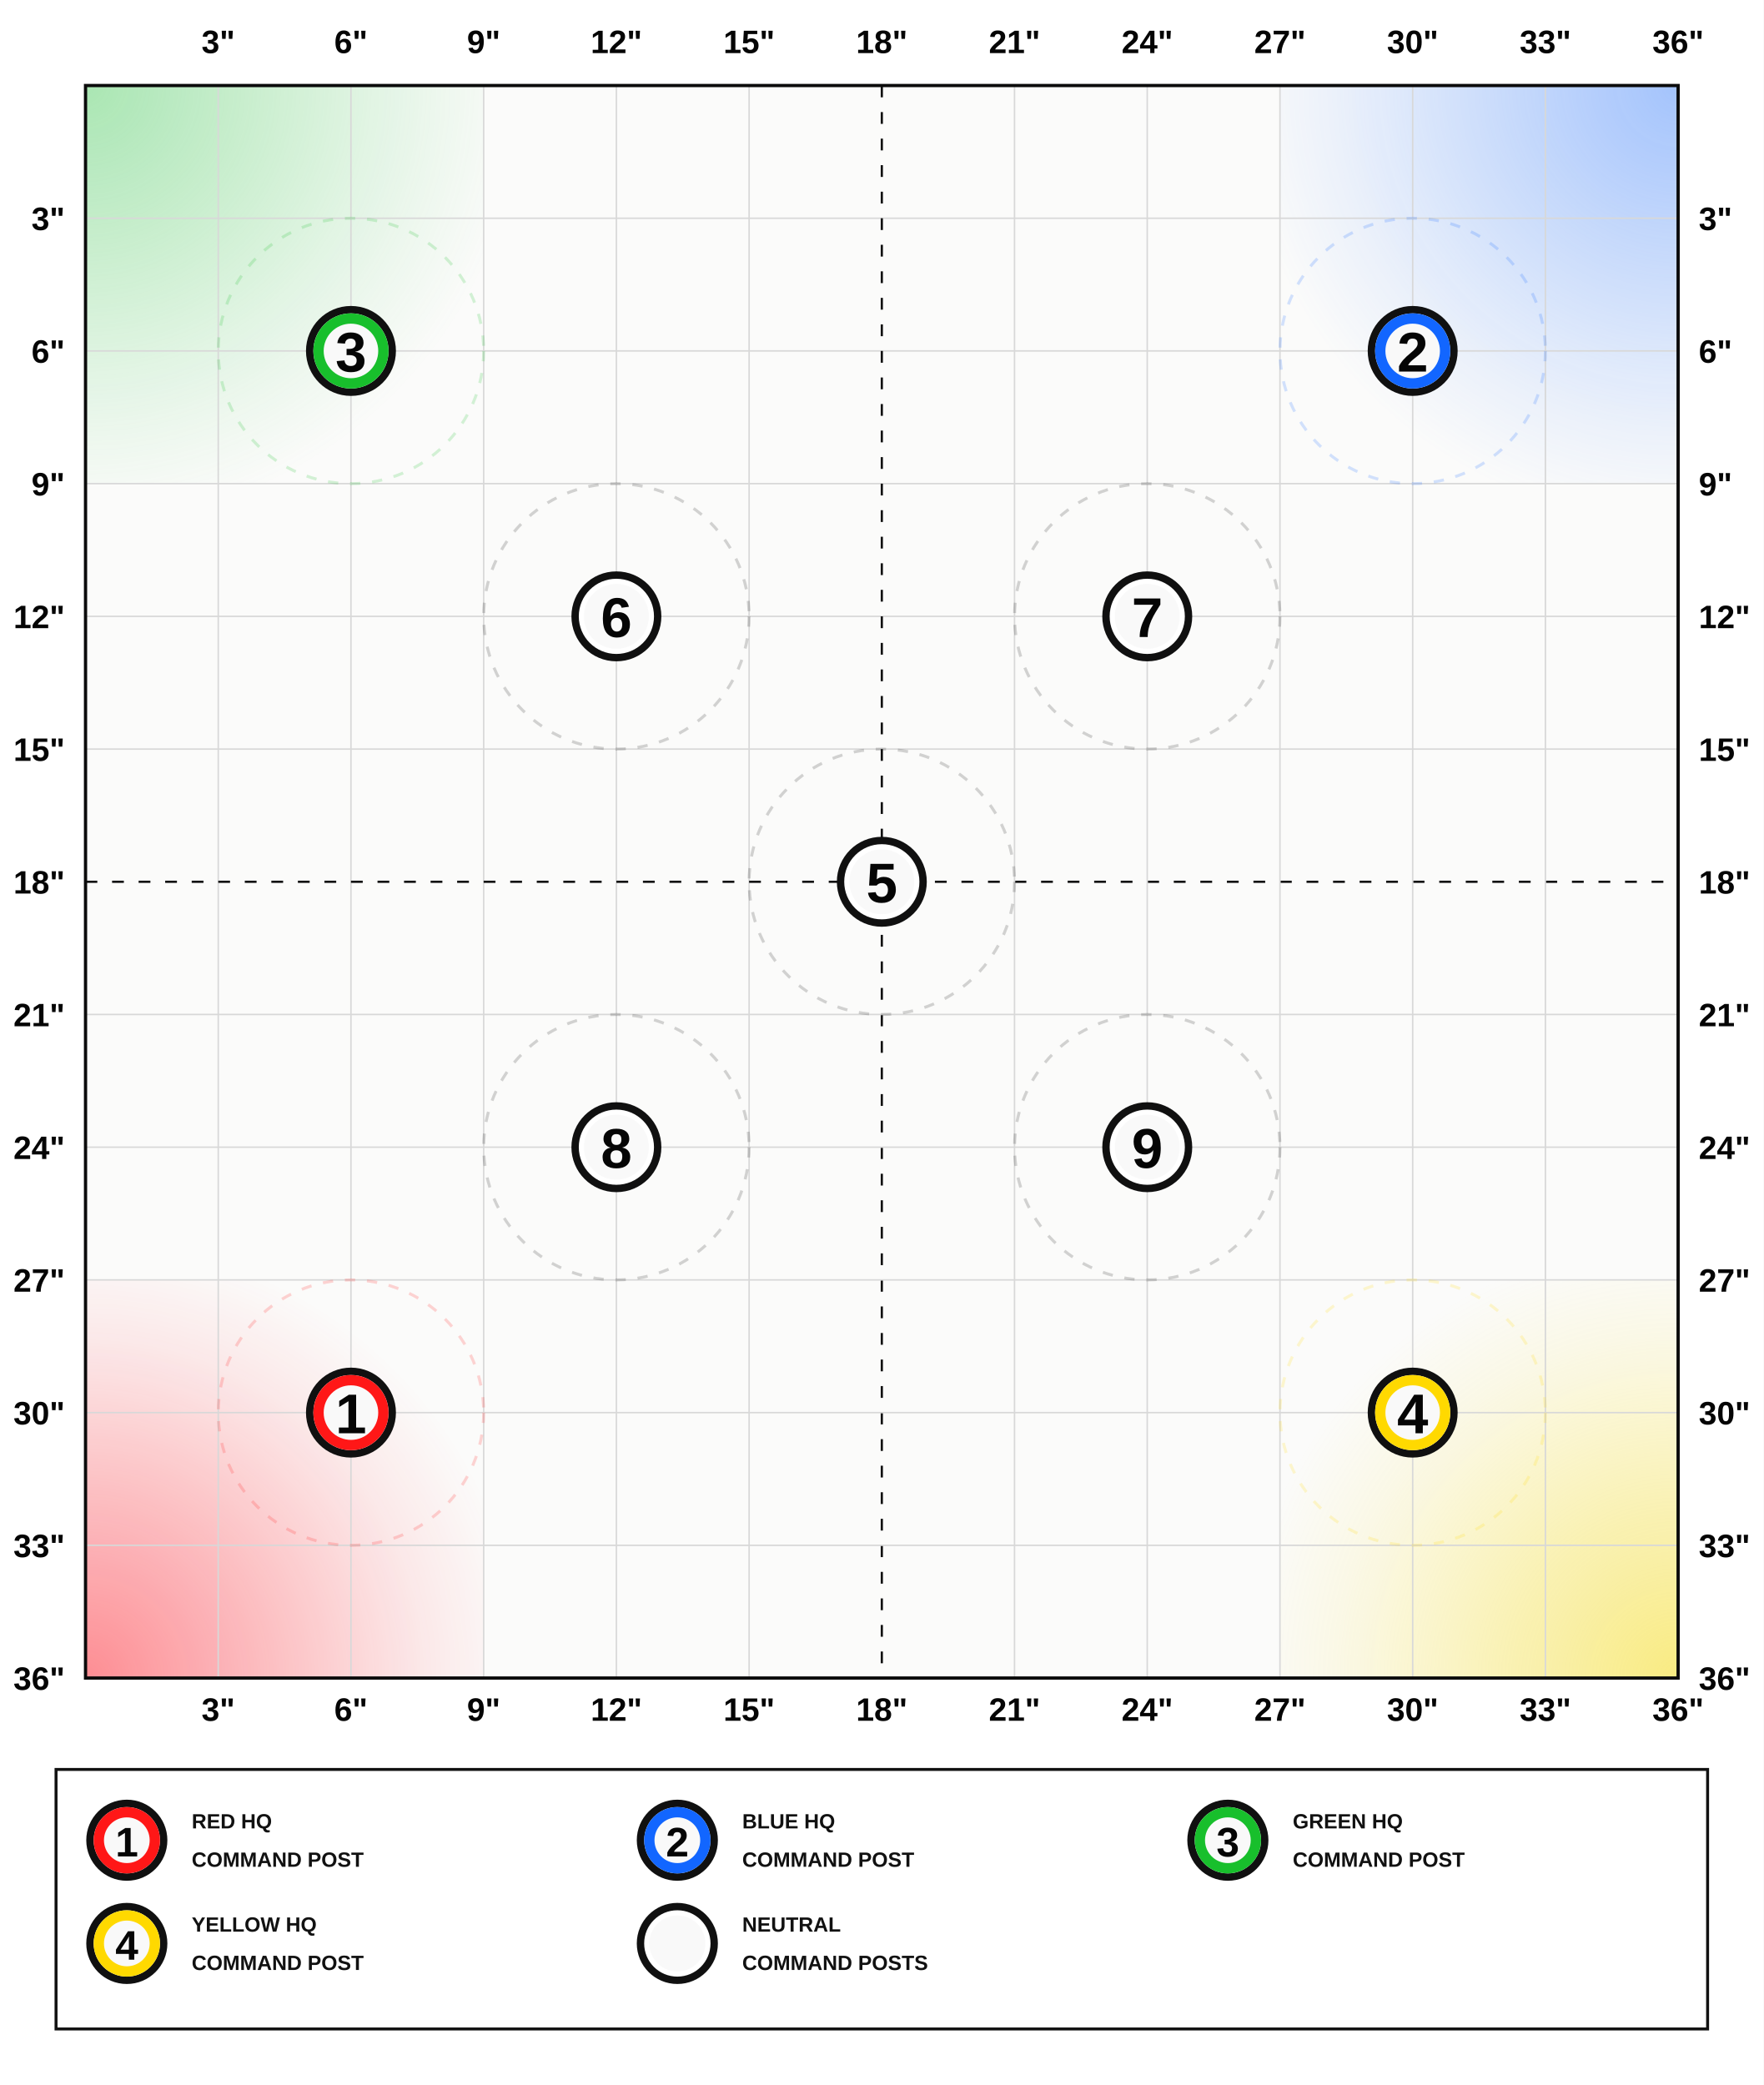
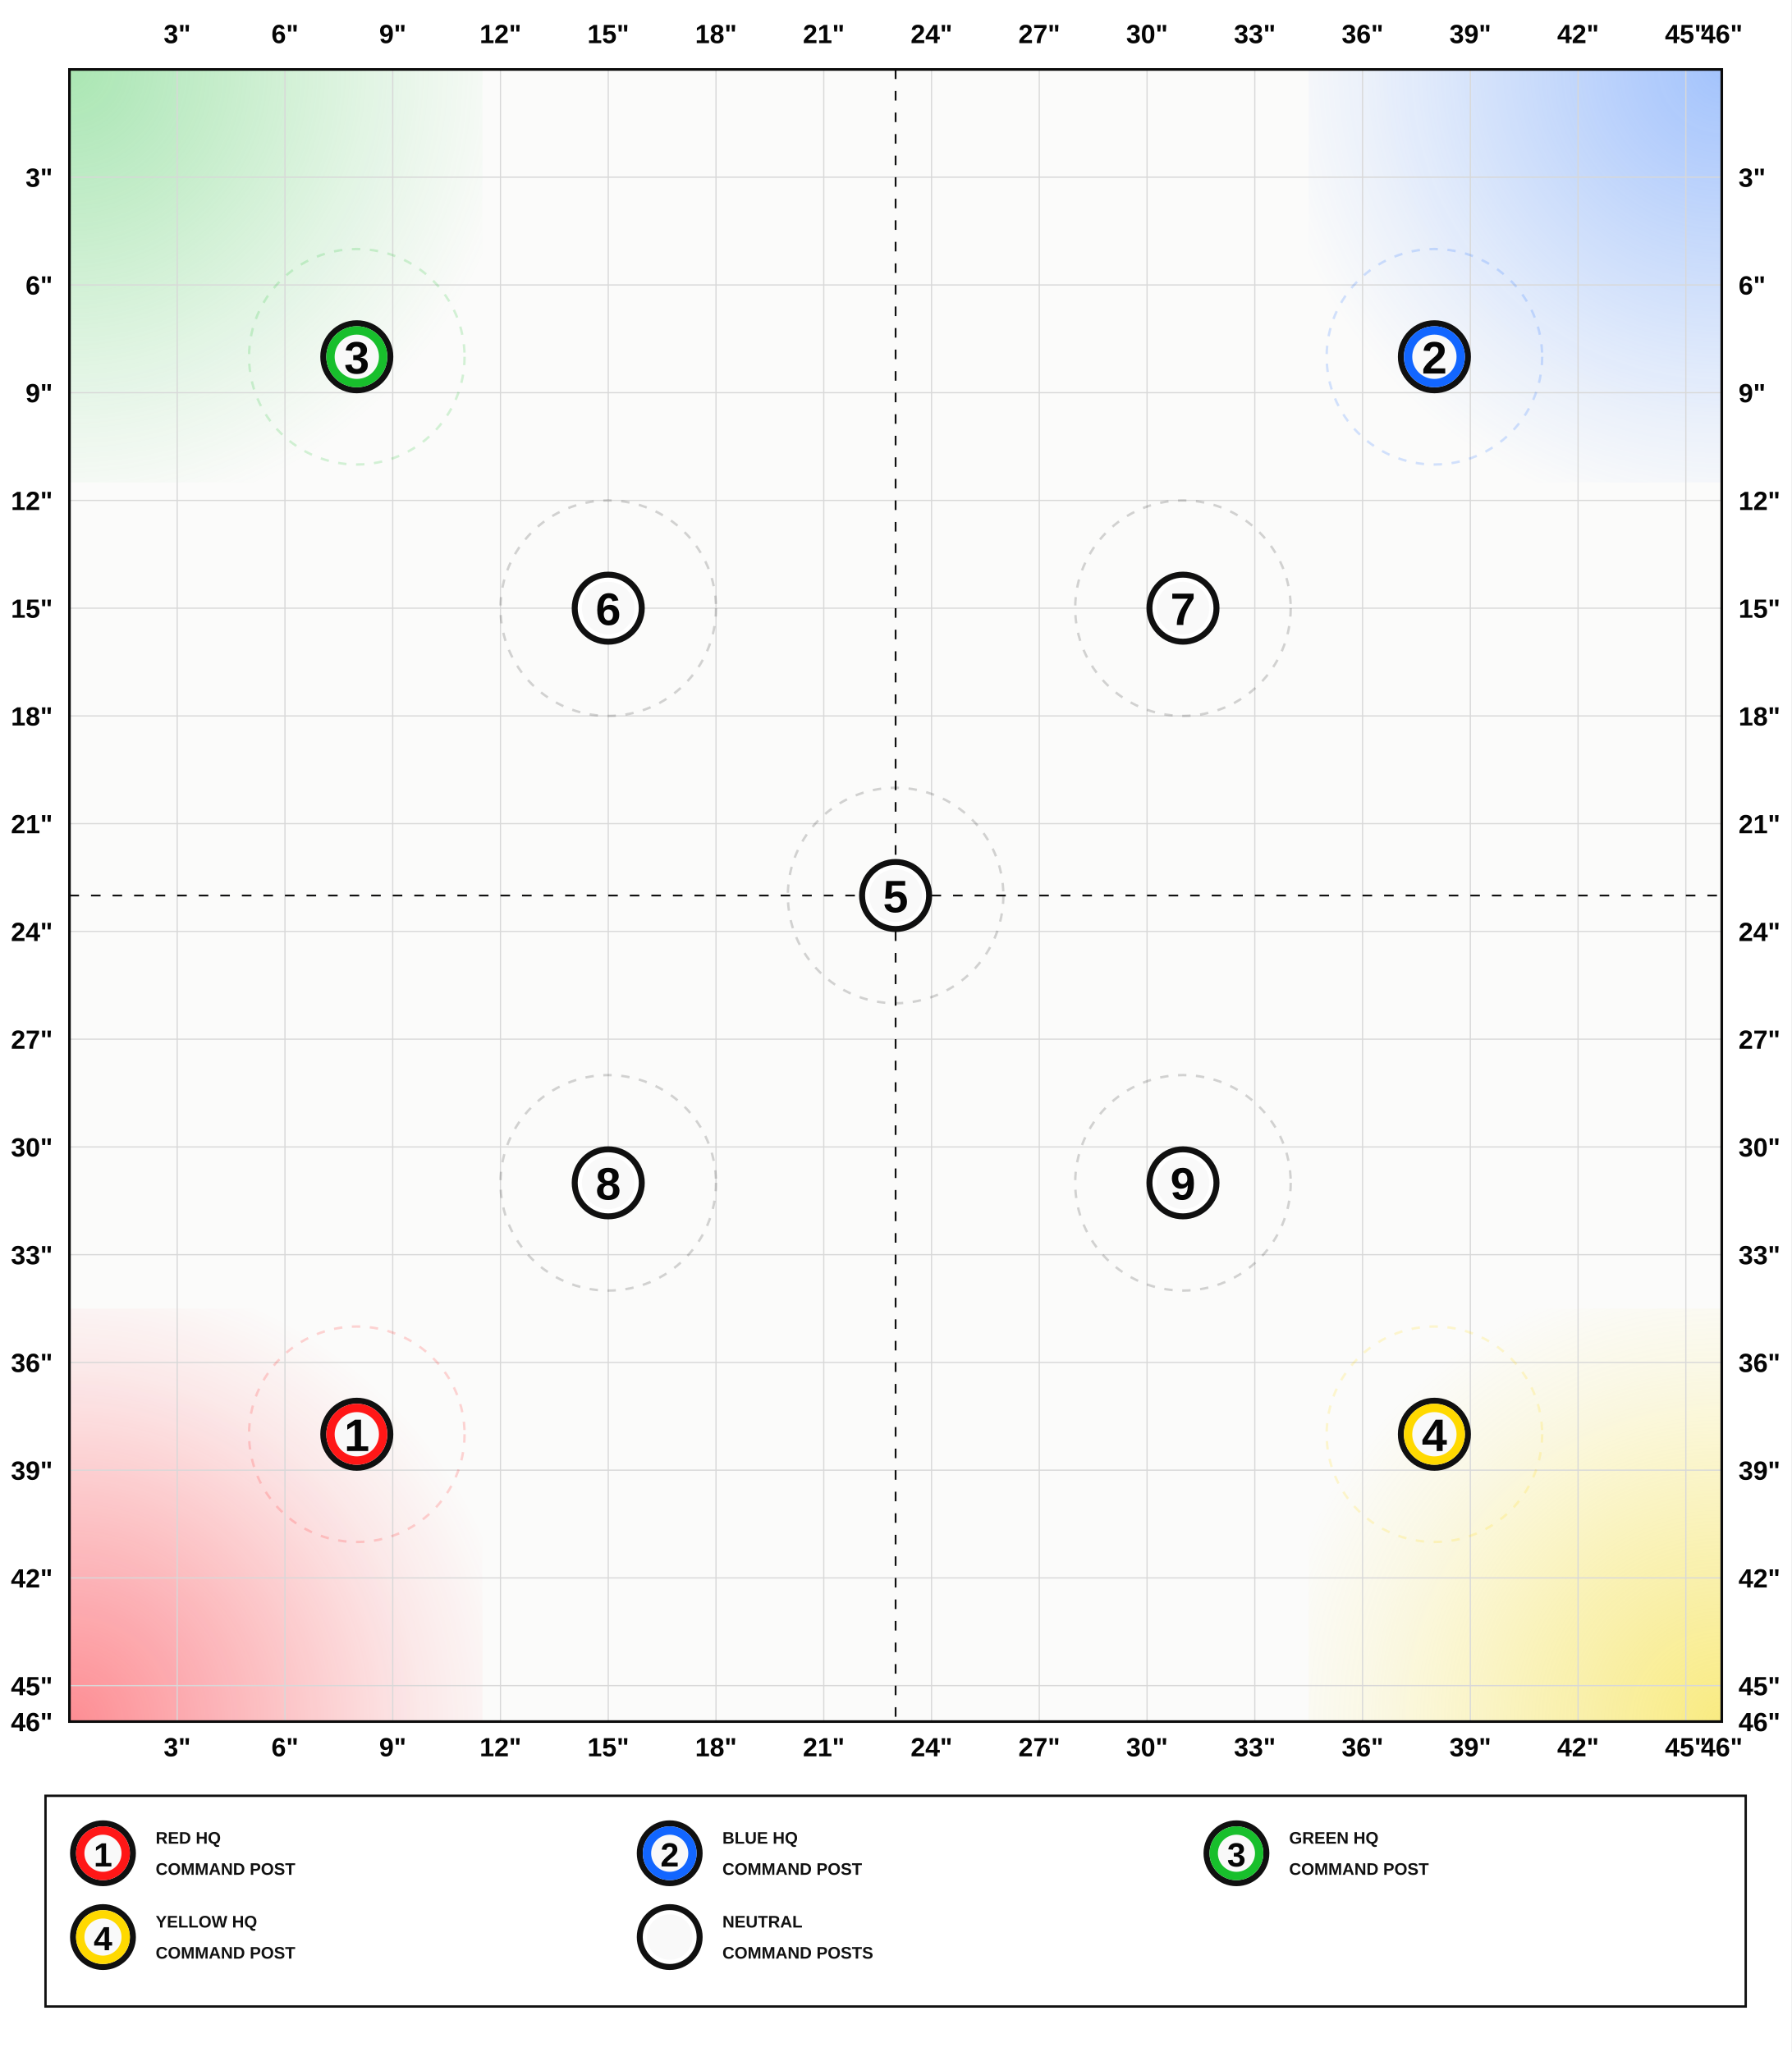
- <svg xmlns="http://www.w3.org/2000/svg" width="1196" height="1414" viewBox="0 0 1196 1414" role="img" aria-labelledby="title desc">
+ <svg xmlns="http://www.w3.org/2000/svg" width="1496" height="1714" viewBox="0 0 1496 1714" role="img" aria-labelledby="title desc">
  <defs>
    <radialGradient id="zone-red" cx="0%" cy="100%" r="110%">
      <stop offset="0%" stop-color="#ff1f2d" stop-opacity="0.5" />
      <stop offset="78%" stop-color="#ff1f2d" stop-opacity="0.08" />
      <stop offset="100%" stop-color="#ff1f2d" stop-opacity="0" />
    </radialGradient>
    <radialGradient id="zone-blue" cx="100%" cy="0%" r="110%">
      <stop offset="0%" stop-color="#347cff" stop-opacity="0.44" />
      <stop offset="78%" stop-color="#347cff" stop-opacity="0.08" />
      <stop offset="100%" stop-color="#347cff" stop-opacity="0" />
    </radialGradient>
    <radialGradient id="zone-green" cx="0%" cy="0%" r="110%">
      <stop offset="0%" stop-color="#39c950" stop-opacity="0.42" />
      <stop offset="78%" stop-color="#39c950" stop-opacity="0.08" />
      <stop offset="100%" stop-color="#39c950" stop-opacity="0" />
    </radialGradient>
    <radialGradient id="zone-yellow" cx="100%" cy="100%" r="110%">
      <stop offset="0%" stop-color="#f6d900" stop-opacity="0.48" />
      <stop offset="78%" stop-color="#f6d900" stop-opacity="0.08" />
      <stop offset="100%" stop-color="#f6d900" stop-opacity="0" />
    </radialGradient>
  </defs>
  <rect width="100%" height="100%" fill="#ffffff" />
  <text x="148" y="36" class="measure top" font-family="Arial, Helvetica, sans-serif" font-size="22" font-weight="900" fill="#050505" text-anchor="middle">3"</text>
-   <text x="148" y="1167" class="measure bottom" font-family="Arial, Helvetica, sans-serif" font-size="22" font-weight="900" fill="#050505" text-anchor="middle">3"</text>
+   <text x="148" y="1467" class="measure bottom" font-family="Arial, Helvetica, sans-serif" font-size="22" font-weight="900" fill="#050505" text-anchor="middle">3"</text>
+   <text x="238" y="36" class="measure top" font-family="Arial, Helvetica, sans-serif" font-size="22" font-weight="900" fill="#050505" text-anchor="middle">6"</text>
+   <text x="238" y="1467" class="measure bottom" font-family="Arial, Helvetica, sans-serif" font-size="22" font-weight="900" fill="#050505" text-anchor="middle">6"</text>
+   <text x="328" y="36" class="measure top" font-family="Arial, Helvetica, sans-serif" font-size="22" font-weight="900" fill="#050505" text-anchor="middle">9"</text>
+   <text x="328" y="1467" class="measure bottom" font-family="Arial, Helvetica, sans-serif" font-size="22" font-weight="900" fill="#050505" text-anchor="middle">9"</text>
+   <text x="418" y="36" class="measure top" font-family="Arial, Helvetica, sans-serif" font-size="22" font-weight="900" fill="#050505" text-anchor="middle">12"</text>
+   <text x="418" y="1467" class="measure bottom" font-family="Arial, Helvetica, sans-serif" font-size="22" font-weight="900" fill="#050505" text-anchor="middle">12"</text>
+   <text x="508" y="36" class="measure top" font-family="Arial, Helvetica, sans-serif" font-size="22" font-weight="900" fill="#050505" text-anchor="middle">15"</text>
+   <text x="508" y="1467" class="measure bottom" font-family="Arial, Helvetica, sans-serif" font-size="22" font-weight="900" fill="#050505" text-anchor="middle">15"</text>
+   <text x="598" y="36" class="measure top" font-family="Arial, Helvetica, sans-serif" font-size="22" font-weight="900" fill="#050505" text-anchor="middle">18"</text>
+   <text x="598" y="1467" class="measure bottom" font-family="Arial, Helvetica, sans-serif" font-size="22" font-weight="900" fill="#050505" text-anchor="middle">18"</text>
+   <text x="688" y="36" class="measure top" font-family="Arial, Helvetica, sans-serif" font-size="22" font-weight="900" fill="#050505" text-anchor="middle">21"</text>
+   <text x="688" y="1467" class="measure bottom" font-family="Arial, Helvetica, sans-serif" font-size="22" font-weight="900" fill="#050505" text-anchor="middle">21"</text>
+   <text x="778" y="36" class="measure top" font-family="Arial, Helvetica, sans-serif" font-size="22" font-weight="900" fill="#050505" text-anchor="middle">24"</text>
+   <text x="778" y="1467" class="measure bottom" font-family="Arial, Helvetica, sans-serif" font-size="22" font-weight="900" fill="#050505" text-anchor="middle">24"</text>
+   <text x="868" y="36" class="measure top" font-family="Arial, Helvetica, sans-serif" font-size="22" font-weight="900" fill="#050505" text-anchor="middle">27"</text>
+   <text x="868" y="1467" class="measure bottom" font-family="Arial, Helvetica, sans-serif" font-size="22" font-weight="900" fill="#050505" text-anchor="middle">27"</text>
+   <text x="958" y="36" class="measure top" font-family="Arial, Helvetica, sans-serif" font-size="22" font-weight="900" fill="#050505" text-anchor="middle">30"</text>
+   <text x="958" y="1467" class="measure bottom" font-family="Arial, Helvetica, sans-serif" font-size="22" font-weight="900" fill="#050505" text-anchor="middle">30"</text>
+   <text x="1048" y="36" class="measure top" font-family="Arial, Helvetica, sans-serif" font-size="22" font-weight="900" fill="#050505" text-anchor="middle">33"</text>
+   <text x="1048" y="1467" class="measure bottom" font-family="Arial, Helvetica, sans-serif" font-size="22" font-weight="900" fill="#050505" text-anchor="middle">33"</text>
+   <text x="1138" y="36" class="measure top" font-family="Arial, Helvetica, sans-serif" font-size="22" font-weight="900" fill="#050505" text-anchor="middle">36"</text>
+   <text x="1138" y="1467" class="measure bottom" font-family="Arial, Helvetica, sans-serif" font-size="22" font-weight="900" fill="#050505" text-anchor="middle">36"</text>
+   <text x="1228" y="36" class="measure top" font-family="Arial, Helvetica, sans-serif" font-size="22" font-weight="900" fill="#050505" text-anchor="middle">39"</text>
+   <text x="1228" y="1467" class="measure bottom" font-family="Arial, Helvetica, sans-serif" font-size="22" font-weight="900" fill="#050505" text-anchor="middle">39"</text>
+   <text x="1318" y="36" class="measure top" font-family="Arial, Helvetica, sans-serif" font-size="22" font-weight="900" fill="#050505" text-anchor="middle">42"</text>
+   <text x="1318" y="1467" class="measure bottom" font-family="Arial, Helvetica, sans-serif" font-size="22" font-weight="900" fill="#050505" text-anchor="middle">42"</text>
+   <text x="1408" y="36" class="measure top" font-family="Arial, Helvetica, sans-serif" font-size="22" font-weight="900" fill="#050505" text-anchor="middle">45"</text>
+   <text x="1408" y="1467" class="measure bottom" font-family="Arial, Helvetica, sans-serif" font-size="22" font-weight="900" fill="#050505" text-anchor="middle">45"</text>
+   <text x="1438" y="36" class="measure top" font-family="Arial, Helvetica, sans-serif" font-size="22" font-weight="900" fill="#050505" text-anchor="middle">46"</text>
+   <text x="1438" y="1467" class="measure bottom" font-family="Arial, Helvetica, sans-serif" font-size="22" font-weight="900" fill="#050505" text-anchor="middle">46"</text>
  <text x="44" y="156" class="measure left" font-family="Arial, Helvetica, sans-serif" font-size="22" font-weight="900" fill="#050505" text-anchor="end">3"</text>
-   <text x="1152" y="156" class="measure right" font-family="Arial, Helvetica, sans-serif" font-size="22" font-weight="900" fill="#050505" text-anchor="start">3"</text>
-   <text x="238" y="36" class="measure top" font-family="Arial, Helvetica, sans-serif" font-size="22" font-weight="900" fill="#050505" text-anchor="middle">6"</text>
-   <text x="238" y="1167" class="measure bottom" font-family="Arial, Helvetica, sans-serif" font-size="22" font-weight="900" fill="#050505" text-anchor="middle">6"</text>
+   <text x="1452" y="156" class="measure right" font-family="Arial, Helvetica, sans-serif" font-size="22" font-weight="900" fill="#050505" text-anchor="start">3"</text>
  <text x="44" y="246" class="measure left" font-family="Arial, Helvetica, sans-serif" font-size="22" font-weight="900" fill="#050505" text-anchor="end">6"</text>
-   <text x="1152" y="246" class="measure right" font-family="Arial, Helvetica, sans-serif" font-size="22" font-weight="900" fill="#050505" text-anchor="start">6"</text>
-   <text x="328" y="36" class="measure top" font-family="Arial, Helvetica, sans-serif" font-size="22" font-weight="900" fill="#050505" text-anchor="middle">9"</text>
-   <text x="328" y="1167" class="measure bottom" font-family="Arial, Helvetica, sans-serif" font-size="22" font-weight="900" fill="#050505" text-anchor="middle">9"</text>
+   <text x="1452" y="246" class="measure right" font-family="Arial, Helvetica, sans-serif" font-size="22" font-weight="900" fill="#050505" text-anchor="start">6"</text>
  <text x="44" y="336" class="measure left" font-family="Arial, Helvetica, sans-serif" font-size="22" font-weight="900" fill="#050505" text-anchor="end">9"</text>
-   <text x="1152" y="336" class="measure right" font-family="Arial, Helvetica, sans-serif" font-size="22" font-weight="900" fill="#050505" text-anchor="start">9"</text>
-   <text x="418" y="36" class="measure top" font-family="Arial, Helvetica, sans-serif" font-size="22" font-weight="900" fill="#050505" text-anchor="middle">12"</text>
-   <text x="418" y="1167" class="measure bottom" font-family="Arial, Helvetica, sans-serif" font-size="22" font-weight="900" fill="#050505" text-anchor="middle">12"</text>
+   <text x="1452" y="336" class="measure right" font-family="Arial, Helvetica, sans-serif" font-size="22" font-weight="900" fill="#050505" text-anchor="start">9"</text>
  <text x="44" y="426" class="measure left" font-family="Arial, Helvetica, sans-serif" font-size="22" font-weight="900" fill="#050505" text-anchor="end">12"</text>
-   <text x="1152" y="426" class="measure right" font-family="Arial, Helvetica, sans-serif" font-size="22" font-weight="900" fill="#050505" text-anchor="start">12"</text>
-   <text x="508" y="36" class="measure top" font-family="Arial, Helvetica, sans-serif" font-size="22" font-weight="900" fill="#050505" text-anchor="middle">15"</text>
-   <text x="508" y="1167" class="measure bottom" font-family="Arial, Helvetica, sans-serif" font-size="22" font-weight="900" fill="#050505" text-anchor="middle">15"</text>
+   <text x="1452" y="426" class="measure right" font-family="Arial, Helvetica, sans-serif" font-size="22" font-weight="900" fill="#050505" text-anchor="start">12"</text>
  <text x="44" y="516" class="measure left" font-family="Arial, Helvetica, sans-serif" font-size="22" font-weight="900" fill="#050505" text-anchor="end">15"</text>
-   <text x="1152" y="516" class="measure right" font-family="Arial, Helvetica, sans-serif" font-size="22" font-weight="900" fill="#050505" text-anchor="start">15"</text>
-   <text x="598" y="36" class="measure top" font-family="Arial, Helvetica, sans-serif" font-size="22" font-weight="900" fill="#050505" text-anchor="middle">18"</text>
-   <text x="598" y="1167" class="measure bottom" font-family="Arial, Helvetica, sans-serif" font-size="22" font-weight="900" fill="#050505" text-anchor="middle">18"</text>
+   <text x="1452" y="516" class="measure right" font-family="Arial, Helvetica, sans-serif" font-size="22" font-weight="900" fill="#050505" text-anchor="start">15"</text>
  <text x="44" y="606" class="measure left" font-family="Arial, Helvetica, sans-serif" font-size="22" font-weight="900" fill="#050505" text-anchor="end">18"</text>
-   <text x="1152" y="606" class="measure right" font-family="Arial, Helvetica, sans-serif" font-size="22" font-weight="900" fill="#050505" text-anchor="start">18"</text>
-   <text x="688" y="36" class="measure top" font-family="Arial, Helvetica, sans-serif" font-size="22" font-weight="900" fill="#050505" text-anchor="middle">21"</text>
-   <text x="688" y="1167" class="measure bottom" font-family="Arial, Helvetica, sans-serif" font-size="22" font-weight="900" fill="#050505" text-anchor="middle">21"</text>
+   <text x="1452" y="606" class="measure right" font-family="Arial, Helvetica, sans-serif" font-size="22" font-weight="900" fill="#050505" text-anchor="start">18"</text>
  <text x="44" y="696" class="measure left" font-family="Arial, Helvetica, sans-serif" font-size="22" font-weight="900" fill="#050505" text-anchor="end">21"</text>
-   <text x="1152" y="696" class="measure right" font-family="Arial, Helvetica, sans-serif" font-size="22" font-weight="900" fill="#050505" text-anchor="start">21"</text>
-   <text x="778" y="36" class="measure top" font-family="Arial, Helvetica, sans-serif" font-size="22" font-weight="900" fill="#050505" text-anchor="middle">24"</text>
-   <text x="778" y="1167" class="measure bottom" font-family="Arial, Helvetica, sans-serif" font-size="22" font-weight="900" fill="#050505" text-anchor="middle">24"</text>
+   <text x="1452" y="696" class="measure right" font-family="Arial, Helvetica, sans-serif" font-size="22" font-weight="900" fill="#050505" text-anchor="start">21"</text>
  <text x="44" y="786" class="measure left" font-family="Arial, Helvetica, sans-serif" font-size="22" font-weight="900" fill="#050505" text-anchor="end">24"</text>
-   <text x="1152" y="786" class="measure right" font-family="Arial, Helvetica, sans-serif" font-size="22" font-weight="900" fill="#050505" text-anchor="start">24"</text>
-   <text x="868" y="36" class="measure top" font-family="Arial, Helvetica, sans-serif" font-size="22" font-weight="900" fill="#050505" text-anchor="middle">27"</text>
-   <text x="868" y="1167" class="measure bottom" font-family="Arial, Helvetica, sans-serif" font-size="22" font-weight="900" fill="#050505" text-anchor="middle">27"</text>
+   <text x="1452" y="786" class="measure right" font-family="Arial, Helvetica, sans-serif" font-size="22" font-weight="900" fill="#050505" text-anchor="start">24"</text>
  <text x="44" y="876" class="measure left" font-family="Arial, Helvetica, sans-serif" font-size="22" font-weight="900" fill="#050505" text-anchor="end">27"</text>
-   <text x="1152" y="876" class="measure right" font-family="Arial, Helvetica, sans-serif" font-size="22" font-weight="900" fill="#050505" text-anchor="start">27"</text>
-   <text x="958" y="36" class="measure top" font-family="Arial, Helvetica, sans-serif" font-size="22" font-weight="900" fill="#050505" text-anchor="middle">30"</text>
-   <text x="958" y="1167" class="measure bottom" font-family="Arial, Helvetica, sans-serif" font-size="22" font-weight="900" fill="#050505" text-anchor="middle">30"</text>
+   <text x="1452" y="876" class="measure right" font-family="Arial, Helvetica, sans-serif" font-size="22" font-weight="900" fill="#050505" text-anchor="start">27"</text>
  <text x="44" y="966" class="measure left" font-family="Arial, Helvetica, sans-serif" font-size="22" font-weight="900" fill="#050505" text-anchor="end">30"</text>
-   <text x="1152" y="966" class="measure right" font-family="Arial, Helvetica, sans-serif" font-size="22" font-weight="900" fill="#050505" text-anchor="start">30"</text>
-   <text x="1048" y="36" class="measure top" font-family="Arial, Helvetica, sans-serif" font-size="22" font-weight="900" fill="#050505" text-anchor="middle">33"</text>
-   <text x="1048" y="1167" class="measure bottom" font-family="Arial, Helvetica, sans-serif" font-size="22" font-weight="900" fill="#050505" text-anchor="middle">33"</text>
+   <text x="1452" y="966" class="measure right" font-family="Arial, Helvetica, sans-serif" font-size="22" font-weight="900" fill="#050505" text-anchor="start">30"</text>
  <text x="44" y="1056" class="measure left" font-family="Arial, Helvetica, sans-serif" font-size="22" font-weight="900" fill="#050505" text-anchor="end">33"</text>
-   <text x="1152" y="1056" class="measure right" font-family="Arial, Helvetica, sans-serif" font-size="22" font-weight="900" fill="#050505" text-anchor="start">33"</text>
-   <text x="1138" y="36" class="measure top" font-family="Arial, Helvetica, sans-serif" font-size="22" font-weight="900" fill="#050505" text-anchor="middle">36"</text>
-   <text x="1138" y="1167" class="measure bottom" font-family="Arial, Helvetica, sans-serif" font-size="22" font-weight="900" fill="#050505" text-anchor="middle">36"</text>
+   <text x="1452" y="1056" class="measure right" font-family="Arial, Helvetica, sans-serif" font-size="22" font-weight="900" fill="#050505" text-anchor="start">33"</text>
  <text x="44" y="1146" class="measure left" font-family="Arial, Helvetica, sans-serif" font-size="22" font-weight="900" fill="#050505" text-anchor="end">36"</text>
-   <text x="1152" y="1146" class="measure right" font-family="Arial, Helvetica, sans-serif" font-size="22" font-weight="900" fill="#050505" text-anchor="start">36"</text>
-   <g class="board" data-board-size-in="36">
-     <rect x="58" y="58" width="1080" height="1080" class="board-bg" fill="#fbfbfa" />
-     <rect x="58" y="868" width="270" height="270" fill="url(#zone-red)" />
-     <rect x="868" y="58" width="270" height="270" fill="url(#zone-blue)" />
-     <rect x="58" y="58" width="270" height="270" fill="url(#zone-green)" />
-     <rect x="868" y="868" width="270" height="270" fill="url(#zone-yellow)" />
-     <line x1="148" y1="58" x2="148" y2="1138" class="grid-line" stroke="#d8d8d8" stroke-width="1" />
-     <line x1="58" y1="148" x2="1138" y2="148" class="grid-line" stroke="#d8d8d8" stroke-width="1" />
-     <line x1="238" y1="58" x2="238" y2="1138" class="grid-line" stroke="#d8d8d8" stroke-width="1" />
-     <line x1="58" y1="238" x2="1138" y2="238" class="grid-line" stroke="#d8d8d8" stroke-width="1" />
-     <line x1="328" y1="58" x2="328" y2="1138" class="grid-line" stroke="#d8d8d8" stroke-width="1" />
-     <line x1="58" y1="328" x2="1138" y2="328" class="grid-line" stroke="#d8d8d8" stroke-width="1" />
-     <line x1="418" y1="58" x2="418" y2="1138" class="grid-line" stroke="#d8d8d8" stroke-width="1" />
-     <line x1="58" y1="418" x2="1138" y2="418" class="grid-line" stroke="#d8d8d8" stroke-width="1" />
-     <line x1="508" y1="58" x2="508" y2="1138" class="grid-line" stroke="#d8d8d8" stroke-width="1" />
-     <line x1="58" y1="508" x2="1138" y2="508" class="grid-line" stroke="#d8d8d8" stroke-width="1" />
-     <line x1="598" y1="58" x2="598" y2="1138" class="center-line" stroke="#111111" stroke-width="1.5" stroke-dasharray="8 10" />
-     <line x1="58" y1="598" x2="1138" y2="598" class="center-line" stroke="#111111" stroke-width="1.5" stroke-dasharray="8 10" />
-     <line x1="688" y1="58" x2="688" y2="1138" class="grid-line" stroke="#d8d8d8" stroke-width="1" />
-     <line x1="58" y1="688" x2="1138" y2="688" class="grid-line" stroke="#d8d8d8" stroke-width="1" />
-     <line x1="778" y1="58" x2="778" y2="1138" class="grid-line" stroke="#d8d8d8" stroke-width="1" />
-     <line x1="58" y1="778" x2="1138" y2="778" class="grid-line" stroke="#d8d8d8" stroke-width="1" />
-     <line x1="868" y1="58" x2="868" y2="1138" class="grid-line" stroke="#d8d8d8" stroke-width="1" />
-     <line x1="58" y1="868" x2="1138" y2="868" class="grid-line" stroke="#d8d8d8" stroke-width="1" />
-     <line x1="958" y1="58" x2="958" y2="1138" class="grid-line" stroke="#d8d8d8" stroke-width="1" />
-     <line x1="58" y1="958" x2="1138" y2="958" class="grid-line" stroke="#d8d8d8" stroke-width="1" />
-     <line x1="1048" y1="58" x2="1048" y2="1138" class="grid-line" stroke="#d8d8d8" stroke-width="1" />
-     <line x1="58" y1="1048" x2="1138" y2="1048" class="grid-line" stroke="#d8d8d8" stroke-width="1" />
-     <rect x="58" y="58" width="1080" height="1080" class="board-border" fill="none" stroke="#0b0b0b" stroke-width="2.2" />
-     <g class="post post-red" data-post="1" data-x-in="6" data-y-in="30" data-token-diameter-in="6">
-       <circle cx="238" cy="958" r="90" class="post-footprint" fill="none" stroke="#ff1717" stroke-width="2" stroke-opacity="0.18" stroke-dasharray="7 8" />
-       <circle cx="238" cy="958" r="28" fill="#ffffff" stroke="#101010" stroke-width="5" />
-       <circle cx="238" cy="958" r="22" fill="#f9f9f9" stroke="#ff1717" stroke-width="7" />
-       <text x="238" y="972" class="post-number" font-family="Arial, Helvetica, sans-serif" font-size="38" font-weight="900" fill="#050505" text-anchor="middle">1</text>
-     </g>
-     <g class="post post-blue" data-post="2" data-x-in="30" data-y-in="6" data-token-diameter-in="6">
-       <circle cx="958" cy="238" r="90" class="post-footprint" fill="none" stroke="#1266ff" stroke-width="2" stroke-opacity="0.18" stroke-dasharray="7 8" />
-       <circle cx="958" cy="238" r="28" fill="#ffffff" stroke="#101010" stroke-width="5" />
-       <circle cx="958" cy="238" r="22" fill="#f9f9f9" stroke="#1266ff" stroke-width="7" />
-       <text x="958" y="252" class="post-number" font-family="Arial, Helvetica, sans-serif" font-size="38" font-weight="900" fill="#050505" text-anchor="middle">2</text>
-     </g>
-     <g class="post post-green" data-post="3" data-x-in="6" data-y-in="6" data-token-diameter-in="6">
-       <circle cx="238" cy="238" r="90" class="post-footprint" fill="none" stroke="#18bf2c" stroke-width="2" stroke-opacity="0.18" stroke-dasharray="7 8" />
-       <circle cx="238" cy="238" r="28" fill="#ffffff" stroke="#101010" stroke-width="5" />
-       <circle cx="238" cy="238" r="22" fill="#f9f9f9" stroke="#18bf2c" stroke-width="7" />
-       <text x="238" y="252" class="post-number" font-family="Arial, Helvetica, sans-serif" font-size="38" font-weight="900" fill="#050505" text-anchor="middle">3</text>
-     </g>
-     <g class="post post-yellow" data-post="4" data-x-in="30" data-y-in="30" data-token-diameter-in="6">
-       <circle cx="958" cy="958" r="90" class="post-footprint" fill="none" stroke="#ffd900" stroke-width="2" stroke-opacity="0.18" stroke-dasharray="7 8" />
-       <circle cx="958" cy="958" r="28" fill="#ffffff" stroke="#101010" stroke-width="5" />
-       <circle cx="958" cy="958" r="22" fill="#f9f9f9" stroke="#ffd900" stroke-width="7" />
-       <text x="958" y="972" class="post-number" font-family="Arial, Helvetica, sans-serif" font-size="38" font-weight="900" fill="#050505" text-anchor="middle">4</text>
-     </g>
-     <g class="post post-neutral" data-post="5" data-x-in="18" data-y-in="18" data-token-diameter-in="6">
-       <circle cx="598" cy="598" r="90" class="post-footprint" fill="none" stroke="#111111" stroke-width="2" stroke-opacity="0.18" stroke-dasharray="7 8" />
-       <circle cx="598" cy="598" r="28" fill="#ffffff" stroke="#101010" stroke-width="5" />
-       <circle cx="598" cy="598" r="22" fill="#f9f9f9" stroke="#111111" stroke-width="0" />
-       <text x="598" y="612" class="post-number" font-family="Arial, Helvetica, sans-serif" font-size="38" font-weight="900" fill="#050505" text-anchor="middle">5</text>
-     </g>
-     <g class="post post-neutral" data-post="6" data-x-in="12" data-y-in="12" data-token-diameter-in="6">
-       <circle cx="418" cy="418" r="90" class="post-footprint" fill="none" stroke="#111111" stroke-width="2" stroke-opacity="0.18" stroke-dasharray="7 8" />
-       <circle cx="418" cy="418" r="28" fill="#ffffff" stroke="#101010" stroke-width="5" />
-       <circle cx="418" cy="418" r="22" fill="#f9f9f9" stroke="#111111" stroke-width="0" />
-       <text x="418" y="432" class="post-number" font-family="Arial, Helvetica, sans-serif" font-size="38" font-weight="900" fill="#050505" text-anchor="middle">6</text>
-     </g>
-     <g class="post post-neutral" data-post="7" data-x-in="24" data-y-in="12" data-token-diameter-in="6">
-       <circle cx="778" cy="418" r="90" class="post-footprint" fill="none" stroke="#111111" stroke-width="2" stroke-opacity="0.18" stroke-dasharray="7 8" />
-       <circle cx="778" cy="418" r="28" fill="#ffffff" stroke="#101010" stroke-width="5" />
-       <circle cx="778" cy="418" r="22" fill="#f9f9f9" stroke="#111111" stroke-width="0" />
-       <text x="778" y="432" class="post-number" font-family="Arial, Helvetica, sans-serif" font-size="38" font-weight="900" fill="#050505" text-anchor="middle">7</text>
-     </g>
-     <g class="post post-neutral" data-post="8" data-x-in="12" data-y-in="24" data-token-diameter-in="6">
-       <circle cx="418" cy="778" r="90" class="post-footprint" fill="none" stroke="#111111" stroke-width="2" stroke-opacity="0.18" stroke-dasharray="7 8" />
-       <circle cx="418" cy="778" r="28" fill="#ffffff" stroke="#101010" stroke-width="5" />
-       <circle cx="418" cy="778" r="22" fill="#f9f9f9" stroke="#111111" stroke-width="0" />
-       <text x="418" y="792" class="post-number" font-family="Arial, Helvetica, sans-serif" font-size="38" font-weight="900" fill="#050505" text-anchor="middle">8</text>
-     </g>
-     <g class="post post-neutral" data-post="9" data-x-in="24" data-y-in="24" data-token-diameter-in="6">
-       <circle cx="778" cy="778" r="90" class="post-footprint" fill="none" stroke="#111111" stroke-width="2" stroke-opacity="0.18" stroke-dasharray="7 8" />
-       <circle cx="778" cy="778" r="28" fill="#ffffff" stroke="#101010" stroke-width="5" />
-       <circle cx="778" cy="778" r="22" fill="#f9f9f9" stroke="#111111" stroke-width="0" />
-       <text x="778" y="792" class="post-number" font-family="Arial, Helvetica, sans-serif" font-size="38" font-weight="900" fill="#050505" text-anchor="middle">9</text>
+   <text x="1452" y="1146" class="measure right" font-family="Arial, Helvetica, sans-serif" font-size="22" font-weight="900" fill="#050505" text-anchor="start">36"</text>
+   <text x="44" y="1236" class="measure left" font-family="Arial, Helvetica, sans-serif" font-size="22" font-weight="900" fill="#050505" text-anchor="end">39"</text>
+   <text x="1452" y="1236" class="measure right" font-family="Arial, Helvetica, sans-serif" font-size="22" font-weight="900" fill="#050505" text-anchor="start">39"</text>
+   <text x="44" y="1326" class="measure left" font-family="Arial, Helvetica, sans-serif" font-size="22" font-weight="900" fill="#050505" text-anchor="end">42"</text>
+   <text x="1452" y="1326" class="measure right" font-family="Arial, Helvetica, sans-serif" font-size="22" font-weight="900" fill="#050505" text-anchor="start">42"</text>
+   <text x="44" y="1416" class="measure left" font-family="Arial, Helvetica, sans-serif" font-size="22" font-weight="900" fill="#050505" text-anchor="end">45"</text>
+   <text x="1452" y="1416" class="measure right" font-family="Arial, Helvetica, sans-serif" font-size="22" font-weight="900" fill="#050505" text-anchor="start">45"</text>
+   <text x="44" y="1446" class="measure left" font-family="Arial, Helvetica, sans-serif" font-size="22" font-weight="900" fill="#050505" text-anchor="end">46"</text>
+   <text x="1452" y="1446" class="measure right" font-family="Arial, Helvetica, sans-serif" font-size="22" font-weight="900" fill="#050505" text-anchor="start">46"</text>
+   <g class="board" data-board-size-in="46">
+     <rect x="58" y="58" width="1380" height="1380" class="board-bg" fill="#fbfbfa" />
+     <rect x="58" y="1093" width="345" height="345" fill="url(#zone-red)" />
+     <rect x="1093" y="58" width="345" height="345" fill="url(#zone-blue)" />
+     <rect x="58" y="58" width="345" height="345" fill="url(#zone-green)" />
+     <rect x="1093" y="1093" width="345" height="345" fill="url(#zone-yellow)" />
+     <line x1="148" y1="58" x2="148" y2="1438" class="grid-line" stroke="#d8d8d8" stroke-width="1" />
+     <line x1="238" y1="58" x2="238" y2="1438" class="grid-line" stroke="#d8d8d8" stroke-width="1" />
+     <line x1="328" y1="58" x2="328" y2="1438" class="grid-line" stroke="#d8d8d8" stroke-width="1" />
+     <line x1="418" y1="58" x2="418" y2="1438" class="grid-line" stroke="#d8d8d8" stroke-width="1" />
+     <line x1="508" y1="58" x2="508" y2="1438" class="grid-line" stroke="#d8d8d8" stroke-width="1" />
+     <line x1="598" y1="58" x2="598" y2="1438" class="grid-line" stroke="#d8d8d8" stroke-width="1" />
+     <line x1="688" y1="58" x2="688" y2="1438" class="grid-line" stroke="#d8d8d8" stroke-width="1" />
+     <line x1="778" y1="58" x2="778" y2="1438" class="grid-line" stroke="#d8d8d8" stroke-width="1" />
+     <line x1="868" y1="58" x2="868" y2="1438" class="grid-line" stroke="#d8d8d8" stroke-width="1" />
+     <line x1="958" y1="58" x2="958" y2="1438" class="grid-line" stroke="#d8d8d8" stroke-width="1" />
+     <line x1="1048" y1="58" x2="1048" y2="1438" class="grid-line" stroke="#d8d8d8" stroke-width="1" />
+     <line x1="1138" y1="58" x2="1138" y2="1438" class="grid-line" stroke="#d8d8d8" stroke-width="1" />
+     <line x1="1228" y1="58" x2="1228" y2="1438" class="grid-line" stroke="#d8d8d8" stroke-width="1" />
+     <line x1="1318" y1="58" x2="1318" y2="1438" class="grid-line" stroke="#d8d8d8" stroke-width="1" />
+     <line x1="1408" y1="58" x2="1408" y2="1438" class="grid-line" stroke="#d8d8d8" stroke-width="1" />
+     <line x1="58" y1="148" x2="1438" y2="148" class="grid-line" stroke="#d8d8d8" stroke-width="1" />
+     <line x1="58" y1="238" x2="1438" y2="238" class="grid-line" stroke="#d8d8d8" stroke-width="1" />
+     <line x1="58" y1="328" x2="1438" y2="328" class="grid-line" stroke="#d8d8d8" stroke-width="1" />
+     <line x1="58" y1="418" x2="1438" y2="418" class="grid-line" stroke="#d8d8d8" stroke-width="1" />
+     <line x1="58" y1="508" x2="1438" y2="508" class="grid-line" stroke="#d8d8d8" stroke-width="1" />
+     <line x1="58" y1="598" x2="1438" y2="598" class="grid-line" stroke="#d8d8d8" stroke-width="1" />
+     <line x1="58" y1="688" x2="1438" y2="688" class="grid-line" stroke="#d8d8d8" stroke-width="1" />
+     <line x1="58" y1="778" x2="1438" y2="778" class="grid-line" stroke="#d8d8d8" stroke-width="1" />
+     <line x1="58" y1="868" x2="1438" y2="868" class="grid-line" stroke="#d8d8d8" stroke-width="1" />
+     <line x1="58" y1="958" x2="1438" y2="958" class="grid-line" stroke="#d8d8d8" stroke-width="1" />
+     <line x1="58" y1="1048" x2="1438" y2="1048" class="grid-line" stroke="#d8d8d8" stroke-width="1" />
+     <line x1="58" y1="1138" x2="1438" y2="1138" class="grid-line" stroke="#d8d8d8" stroke-width="1" />
+     <line x1="58" y1="1228" x2="1438" y2="1228" class="grid-line" stroke="#d8d8d8" stroke-width="1" />
+     <line x1="58" y1="1318" x2="1438" y2="1318" class="grid-line" stroke="#d8d8d8" stroke-width="1" />
+     <line x1="58" y1="1408" x2="1438" y2="1408" class="grid-line" stroke="#d8d8d8" stroke-width="1" />
+     <line x1="748" y1="58" x2="748" y2="1438" class="center-line" stroke="#111111" stroke-width="1.5" stroke-dasharray="8 10" />
+     <line x1="58" y1="748" x2="1438" y2="748" class="center-line" stroke="#111111" stroke-width="1.5" stroke-dasharray="8 10" />
+     <rect x="58" y="58" width="1380" height="1380" class="board-border" fill="none" stroke="#0b0b0b" stroke-width="2.2" />
+     <g class="post post-red" data-post="1" data-x-in="8" data-y-in="38" data-token-diameter-in="6">
+       <circle cx="298" cy="1198" r="90" class="post-footprint" fill="none" stroke="#ff1717" stroke-width="2" stroke-opacity="0.18" stroke-dasharray="7 8" />
+       <circle cx="298" cy="1198" r="28" fill="#ffffff" stroke="#101010" stroke-width="5" />
+       <circle cx="298" cy="1198" r="22" fill="#f9f9f9" stroke="#ff1717" stroke-width="7" />
+       <text x="298" y="1212" class="post-number" font-family="Arial, Helvetica, sans-serif" font-size="38" font-weight="900" fill="#050505" text-anchor="middle">1</text>
+     </g>
+     <g class="post post-blue" data-post="2" data-x-in="38" data-y-in="8" data-token-diameter-in="6">
+       <circle cx="1198" cy="298" r="90" class="post-footprint" fill="none" stroke="#1266ff" stroke-width="2" stroke-opacity="0.18" stroke-dasharray="7 8" />
+       <circle cx="1198" cy="298" r="28" fill="#ffffff" stroke="#101010" stroke-width="5" />
+       <circle cx="1198" cy="298" r="22" fill="#f9f9f9" stroke="#1266ff" stroke-width="7" />
+       <text x="1198" y="312" class="post-number" font-family="Arial, Helvetica, sans-serif" font-size="38" font-weight="900" fill="#050505" text-anchor="middle">2</text>
+     </g>
+     <g class="post post-green" data-post="3" data-x-in="8" data-y-in="8" data-token-diameter-in="6">
+       <circle cx="298" cy="298" r="90" class="post-footprint" fill="none" stroke="#18bf2c" stroke-width="2" stroke-opacity="0.18" stroke-dasharray="7 8" />
+       <circle cx="298" cy="298" r="28" fill="#ffffff" stroke="#101010" stroke-width="5" />
+       <circle cx="298" cy="298" r="22" fill="#f9f9f9" stroke="#18bf2c" stroke-width="7" />
+       <text x="298" y="312" class="post-number" font-family="Arial, Helvetica, sans-serif" font-size="38" font-weight="900" fill="#050505" text-anchor="middle">3</text>
+     </g>
+     <g class="post post-yellow" data-post="4" data-x-in="38" data-y-in="38" data-token-diameter-in="6">
+       <circle cx="1198" cy="1198" r="90" class="post-footprint" fill="none" stroke="#ffd900" stroke-width="2" stroke-opacity="0.18" stroke-dasharray="7 8" />
+       <circle cx="1198" cy="1198" r="28" fill="#ffffff" stroke="#101010" stroke-width="5" />
+       <circle cx="1198" cy="1198" r="22" fill="#f9f9f9" stroke="#ffd900" stroke-width="7" />
+       <text x="1198" y="1212" class="post-number" font-family="Arial, Helvetica, sans-serif" font-size="38" font-weight="900" fill="#050505" text-anchor="middle">4</text>
+     </g>
+     <g class="post post-neutral" data-post="5" data-x-in="23" data-y-in="23" data-token-diameter-in="6">
+       <circle cx="748" cy="748" r="90" class="post-footprint" fill="none" stroke="#111111" stroke-width="2" stroke-opacity="0.18" stroke-dasharray="7 8" />
+       <circle cx="748" cy="748" r="28" fill="#ffffff" stroke="#101010" stroke-width="5" />
+       <circle cx="748" cy="748" r="22" fill="#f9f9f9" stroke="#111111" stroke-width="0" />
+       <text x="748" y="762" class="post-number" font-family="Arial, Helvetica, sans-serif" font-size="38" font-weight="900" fill="#050505" text-anchor="middle">5</text>
+     </g>
+     <g class="post post-neutral" data-post="6" data-x-in="15" data-y-in="15" data-token-diameter-in="6">
+       <circle cx="508" cy="508" r="90" class="post-footprint" fill="none" stroke="#111111" stroke-width="2" stroke-opacity="0.18" stroke-dasharray="7 8" />
+       <circle cx="508" cy="508" r="28" fill="#ffffff" stroke="#101010" stroke-width="5" />
+       <circle cx="508" cy="508" r="22" fill="#f9f9f9" stroke="#111111" stroke-width="0" />
+       <text x="508" y="522" class="post-number" font-family="Arial, Helvetica, sans-serif" font-size="38" font-weight="900" fill="#050505" text-anchor="middle">6</text>
+     </g>
+     <g class="post post-neutral" data-post="7" data-x-in="31" data-y-in="15" data-token-diameter-in="6">
+       <circle cx="988" cy="508" r="90" class="post-footprint" fill="none" stroke="#111111" stroke-width="2" stroke-opacity="0.18" stroke-dasharray="7 8" />
+       <circle cx="988" cy="508" r="28" fill="#ffffff" stroke="#101010" stroke-width="5" />
+       <circle cx="988" cy="508" r="22" fill="#f9f9f9" stroke="#111111" stroke-width="0" />
+       <text x="988" y="522" class="post-number" font-family="Arial, Helvetica, sans-serif" font-size="38" font-weight="900" fill="#050505" text-anchor="middle">7</text>
+     </g>
+     <g class="post post-neutral" data-post="8" data-x-in="15" data-y-in="31" data-token-diameter-in="6">
+       <circle cx="508" cy="988" r="90" class="post-footprint" fill="none" stroke="#111111" stroke-width="2" stroke-opacity="0.18" stroke-dasharray="7 8" />
+       <circle cx="508" cy="988" r="28" fill="#ffffff" stroke="#101010" stroke-width="5" />
+       <circle cx="508" cy="988" r="22" fill="#f9f9f9" stroke="#111111" stroke-width="0" />
+       <text x="508" y="1002" class="post-number" font-family="Arial, Helvetica, sans-serif" font-size="38" font-weight="900" fill="#050505" text-anchor="middle">8</text>
+     </g>
+     <g class="post post-neutral" data-post="9" data-x-in="31" data-y-in="31" data-token-diameter-in="6">
+       <circle cx="988" cy="988" r="90" class="post-footprint" fill="none" stroke="#111111" stroke-width="2" stroke-opacity="0.18" stroke-dasharray="7 8" />
+       <circle cx="988" cy="988" r="28" fill="#ffffff" stroke="#101010" stroke-width="5" />
+       <circle cx="988" cy="988" r="22" fill="#f9f9f9" stroke="#111111" stroke-width="0" />
+       <text x="988" y="1002" class="post-number" font-family="Arial, Helvetica, sans-serif" font-size="38" font-weight="900" fill="#050505" text-anchor="middle">9</text>
    </g>
  </g>
  <g class="legend">
-     <rect x="38" y="1200" width="1120" height="176" fill="#ffffff" stroke="#111111" stroke-width="2" />
-     <g transform="translate(86, 1248)">
+     <rect x="38" y="1500" width="1420" height="176" fill="#ffffff" stroke="#111111" stroke-width="2" />
+     <g transform="translate(86, 1548)">
      <circle cx="0" cy="0" r="25" fill="#ffffff" stroke="#101010" stroke-width="5" />
      <circle cx="0" cy="0" r="19" fill="#f9f9f9" stroke="#ff1717" stroke-width="7" />
      <text x="0" y="11" class="legend-number" font-family="Arial, Helvetica, sans-serif" font-size="28" font-weight="900" fill="#050505" text-anchor="middle">1</text>
      <text x="44" y="-8" class="legend-label" font-family="Arial, Helvetica, sans-serif" font-size="14" font-weight="800" fill="#111111">RED HQ</text>
      <text x="44" y="18" class="legend-label" font-family="Arial, Helvetica, sans-serif" font-size="14" font-weight="800" fill="#111111">COMMAND POST</text>
    </g>
-     <g transform="translate(459.3333, 1248)">
+     <g transform="translate(559.3333, 1548)">
      <circle cx="0" cy="0" r="25" fill="#ffffff" stroke="#101010" stroke-width="5" />
      <circle cx="0" cy="0" r="19" fill="#f9f9f9" stroke="#1266ff" stroke-width="7" />
      <text x="0" y="11" class="legend-number" font-family="Arial, Helvetica, sans-serif" font-size="28" font-weight="900" fill="#050505" text-anchor="middle">2</text>
      <text x="44" y="-8" class="legend-label" font-family="Arial, Helvetica, sans-serif" font-size="14" font-weight="800" fill="#111111">BLUE HQ</text>
      <text x="44" y="18" class="legend-label" font-family="Arial, Helvetica, sans-serif" font-size="14" font-weight="800" fill="#111111">COMMAND POST</text>
    </g>
-     <g transform="translate(832.6667, 1248)">
+     <g transform="translate(1032.667, 1548)">
      <circle cx="0" cy="0" r="25" fill="#ffffff" stroke="#101010" stroke-width="5" />
      <circle cx="0" cy="0" r="19" fill="#f9f9f9" stroke="#18bf2c" stroke-width="7" />
      <text x="0" y="11" class="legend-number" font-family="Arial, Helvetica, sans-serif" font-size="28" font-weight="900" fill="#050505" text-anchor="middle">3</text>
      <text x="44" y="-8" class="legend-label" font-family="Arial, Helvetica, sans-serif" font-size="14" font-weight="800" fill="#111111">GREEN HQ</text>
      <text x="44" y="18" class="legend-label" font-family="Arial, Helvetica, sans-serif" font-size="14" font-weight="800" fill="#111111">COMMAND POST</text>
    </g>
-     <g transform="translate(86, 1318)">
+     <g transform="translate(86, 1618)">
      <circle cx="0" cy="0" r="25" fill="#ffffff" stroke="#101010" stroke-width="5" />
      <circle cx="0" cy="0" r="19" fill="#f9f9f9" stroke="#ffd900" stroke-width="7" />
      <text x="0" y="11" class="legend-number" font-family="Arial, Helvetica, sans-serif" font-size="28" font-weight="900" fill="#050505" text-anchor="middle">4</text>
      <text x="44" y="-8" class="legend-label" font-family="Arial, Helvetica, sans-serif" font-size="14" font-weight="800" fill="#111111">YELLOW HQ</text>
      <text x="44" y="18" class="legend-label" font-family="Arial, Helvetica, sans-serif" font-size="14" font-weight="800" fill="#111111">COMMAND POST</text>
    </g>
-     <g transform="translate(459.3333, 1318)">
+     <g transform="translate(559.3333, 1618)">
      <circle cx="0" cy="0" r="25" fill="#ffffff" stroke="#101010" stroke-width="5" />
      <circle cx="0" cy="0" r="19" fill="#f9f9f9" stroke="#111111" stroke-width="0" />
      <text x="44" y="-8" class="legend-label" font-family="Arial, Helvetica, sans-serif" font-size="14" font-weight="800" fill="#111111">NEUTRAL</text>
      <text x="44" y="18" class="legend-label" font-family="Arial, Helvetica, sans-serif" font-size="14" font-weight="800" fill="#111111">COMMAND POSTS</text>
    </g>
  </g>
</svg>
